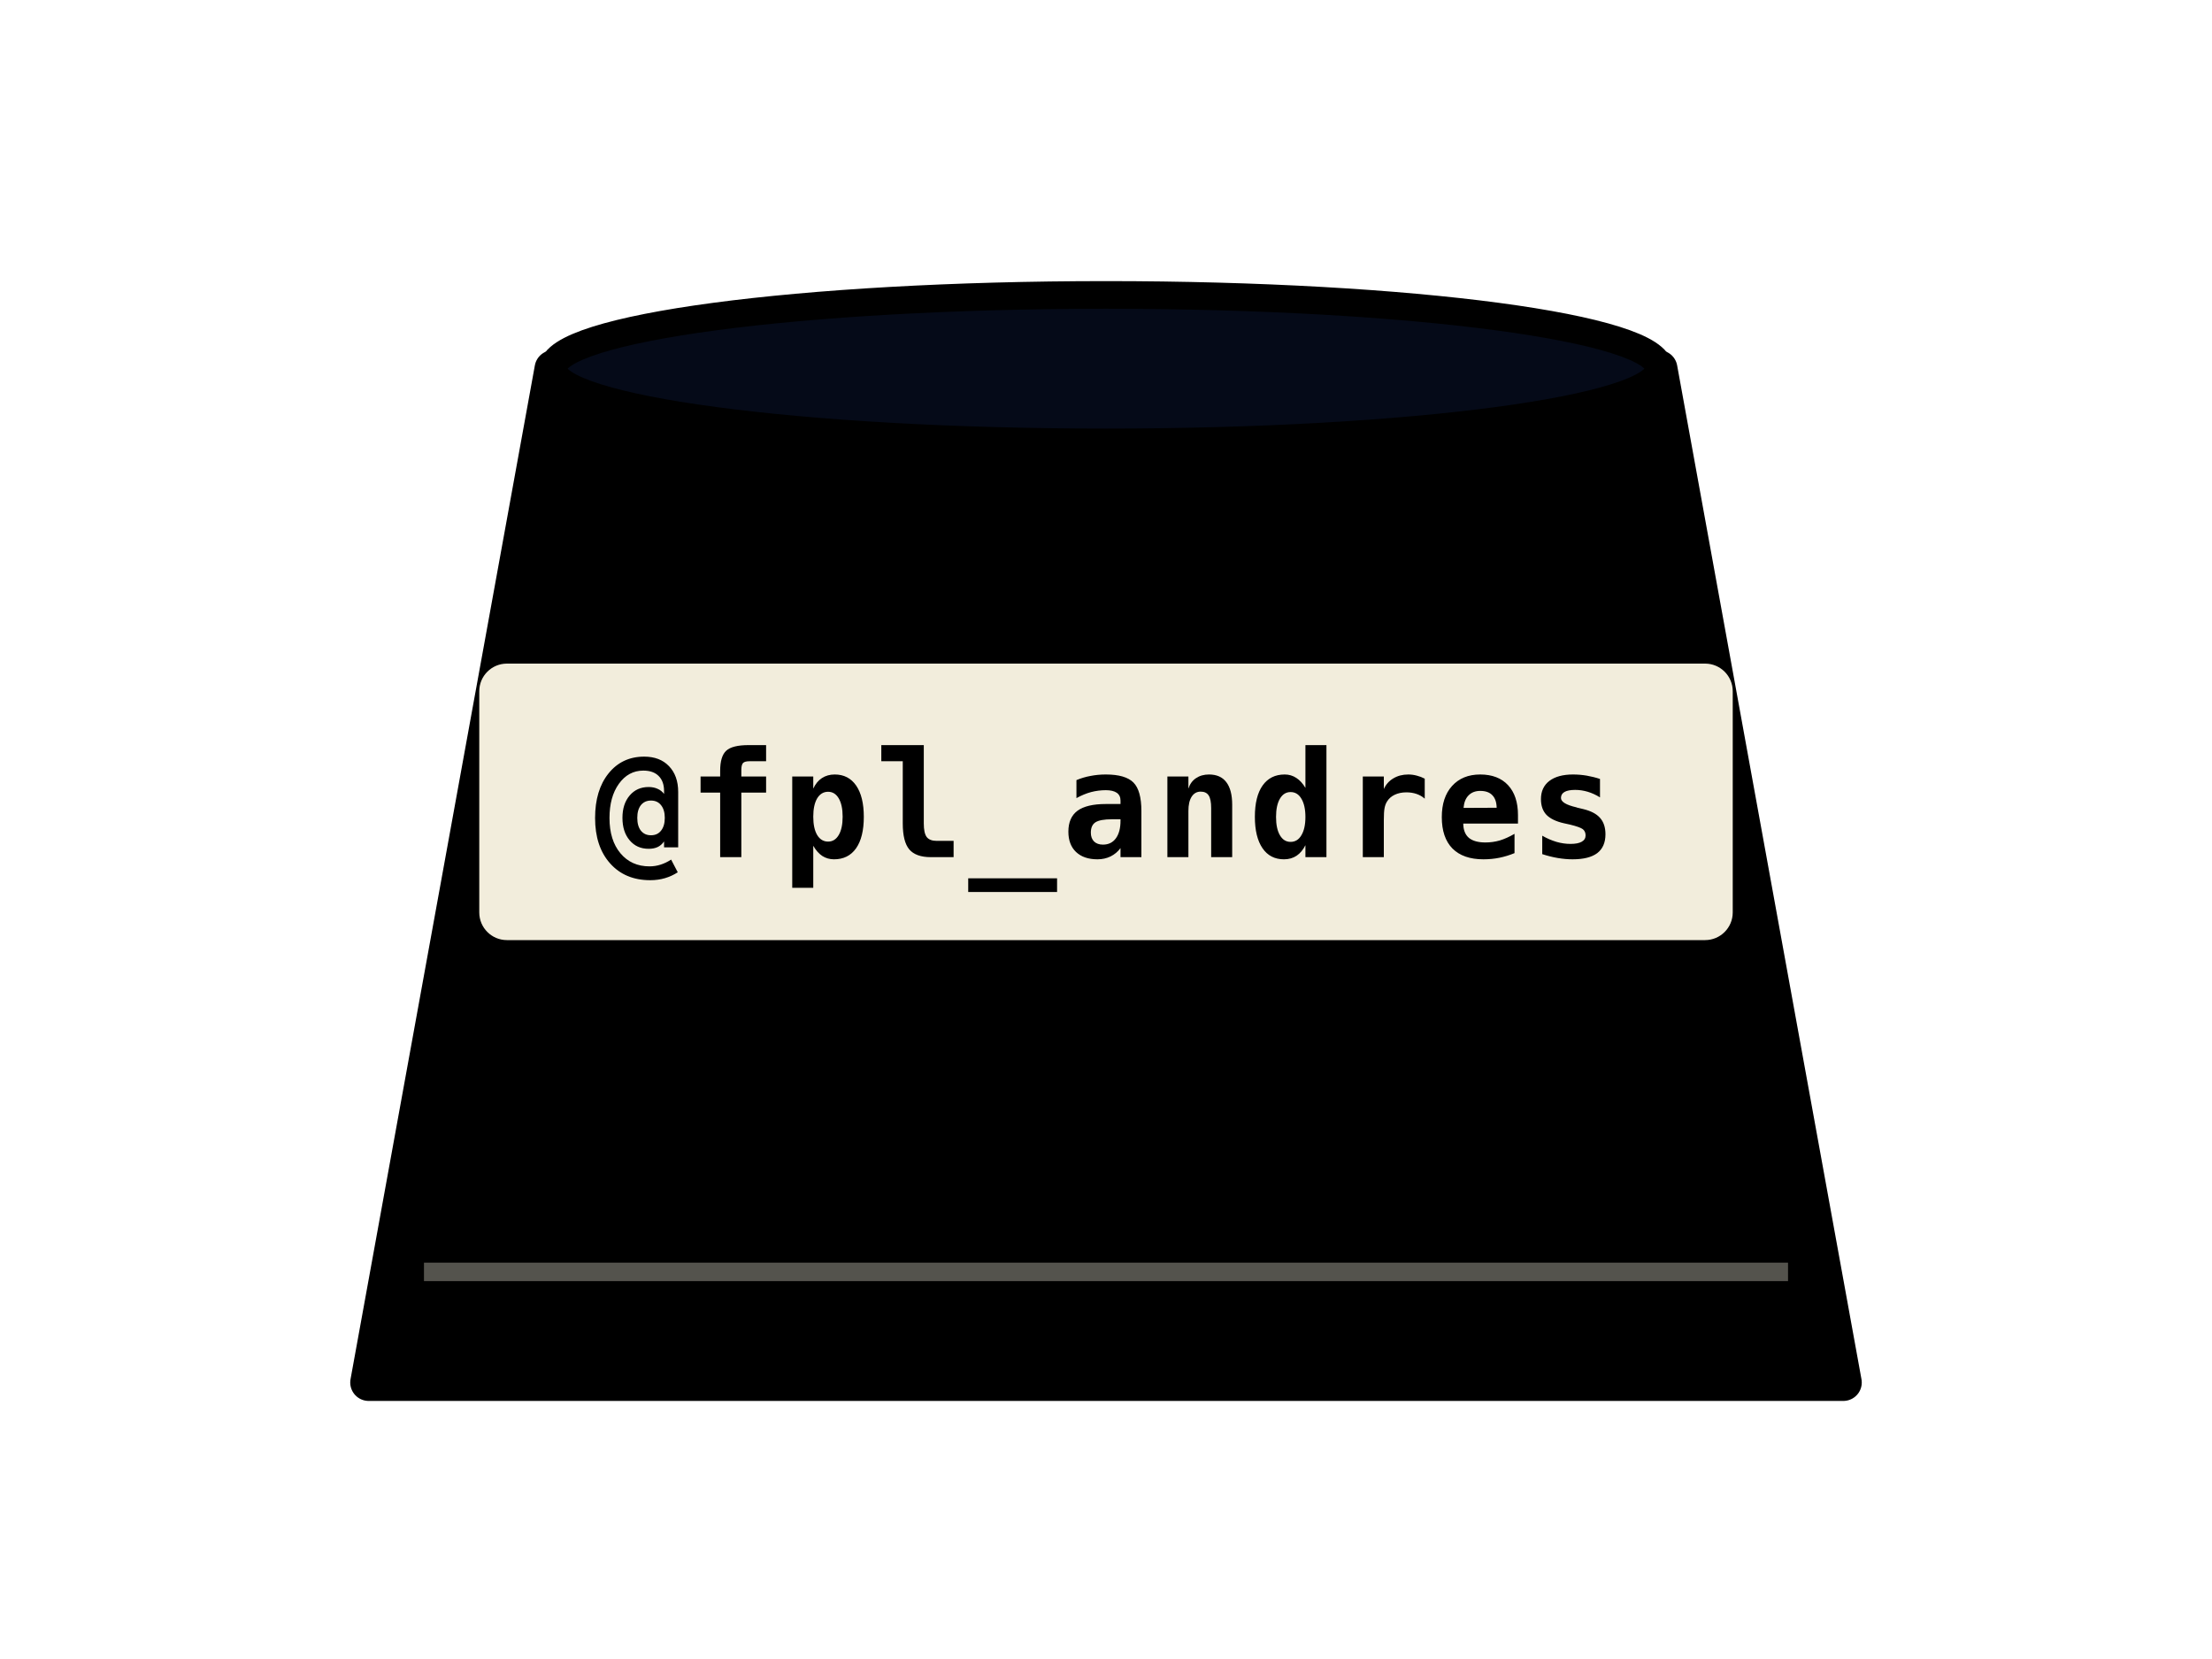
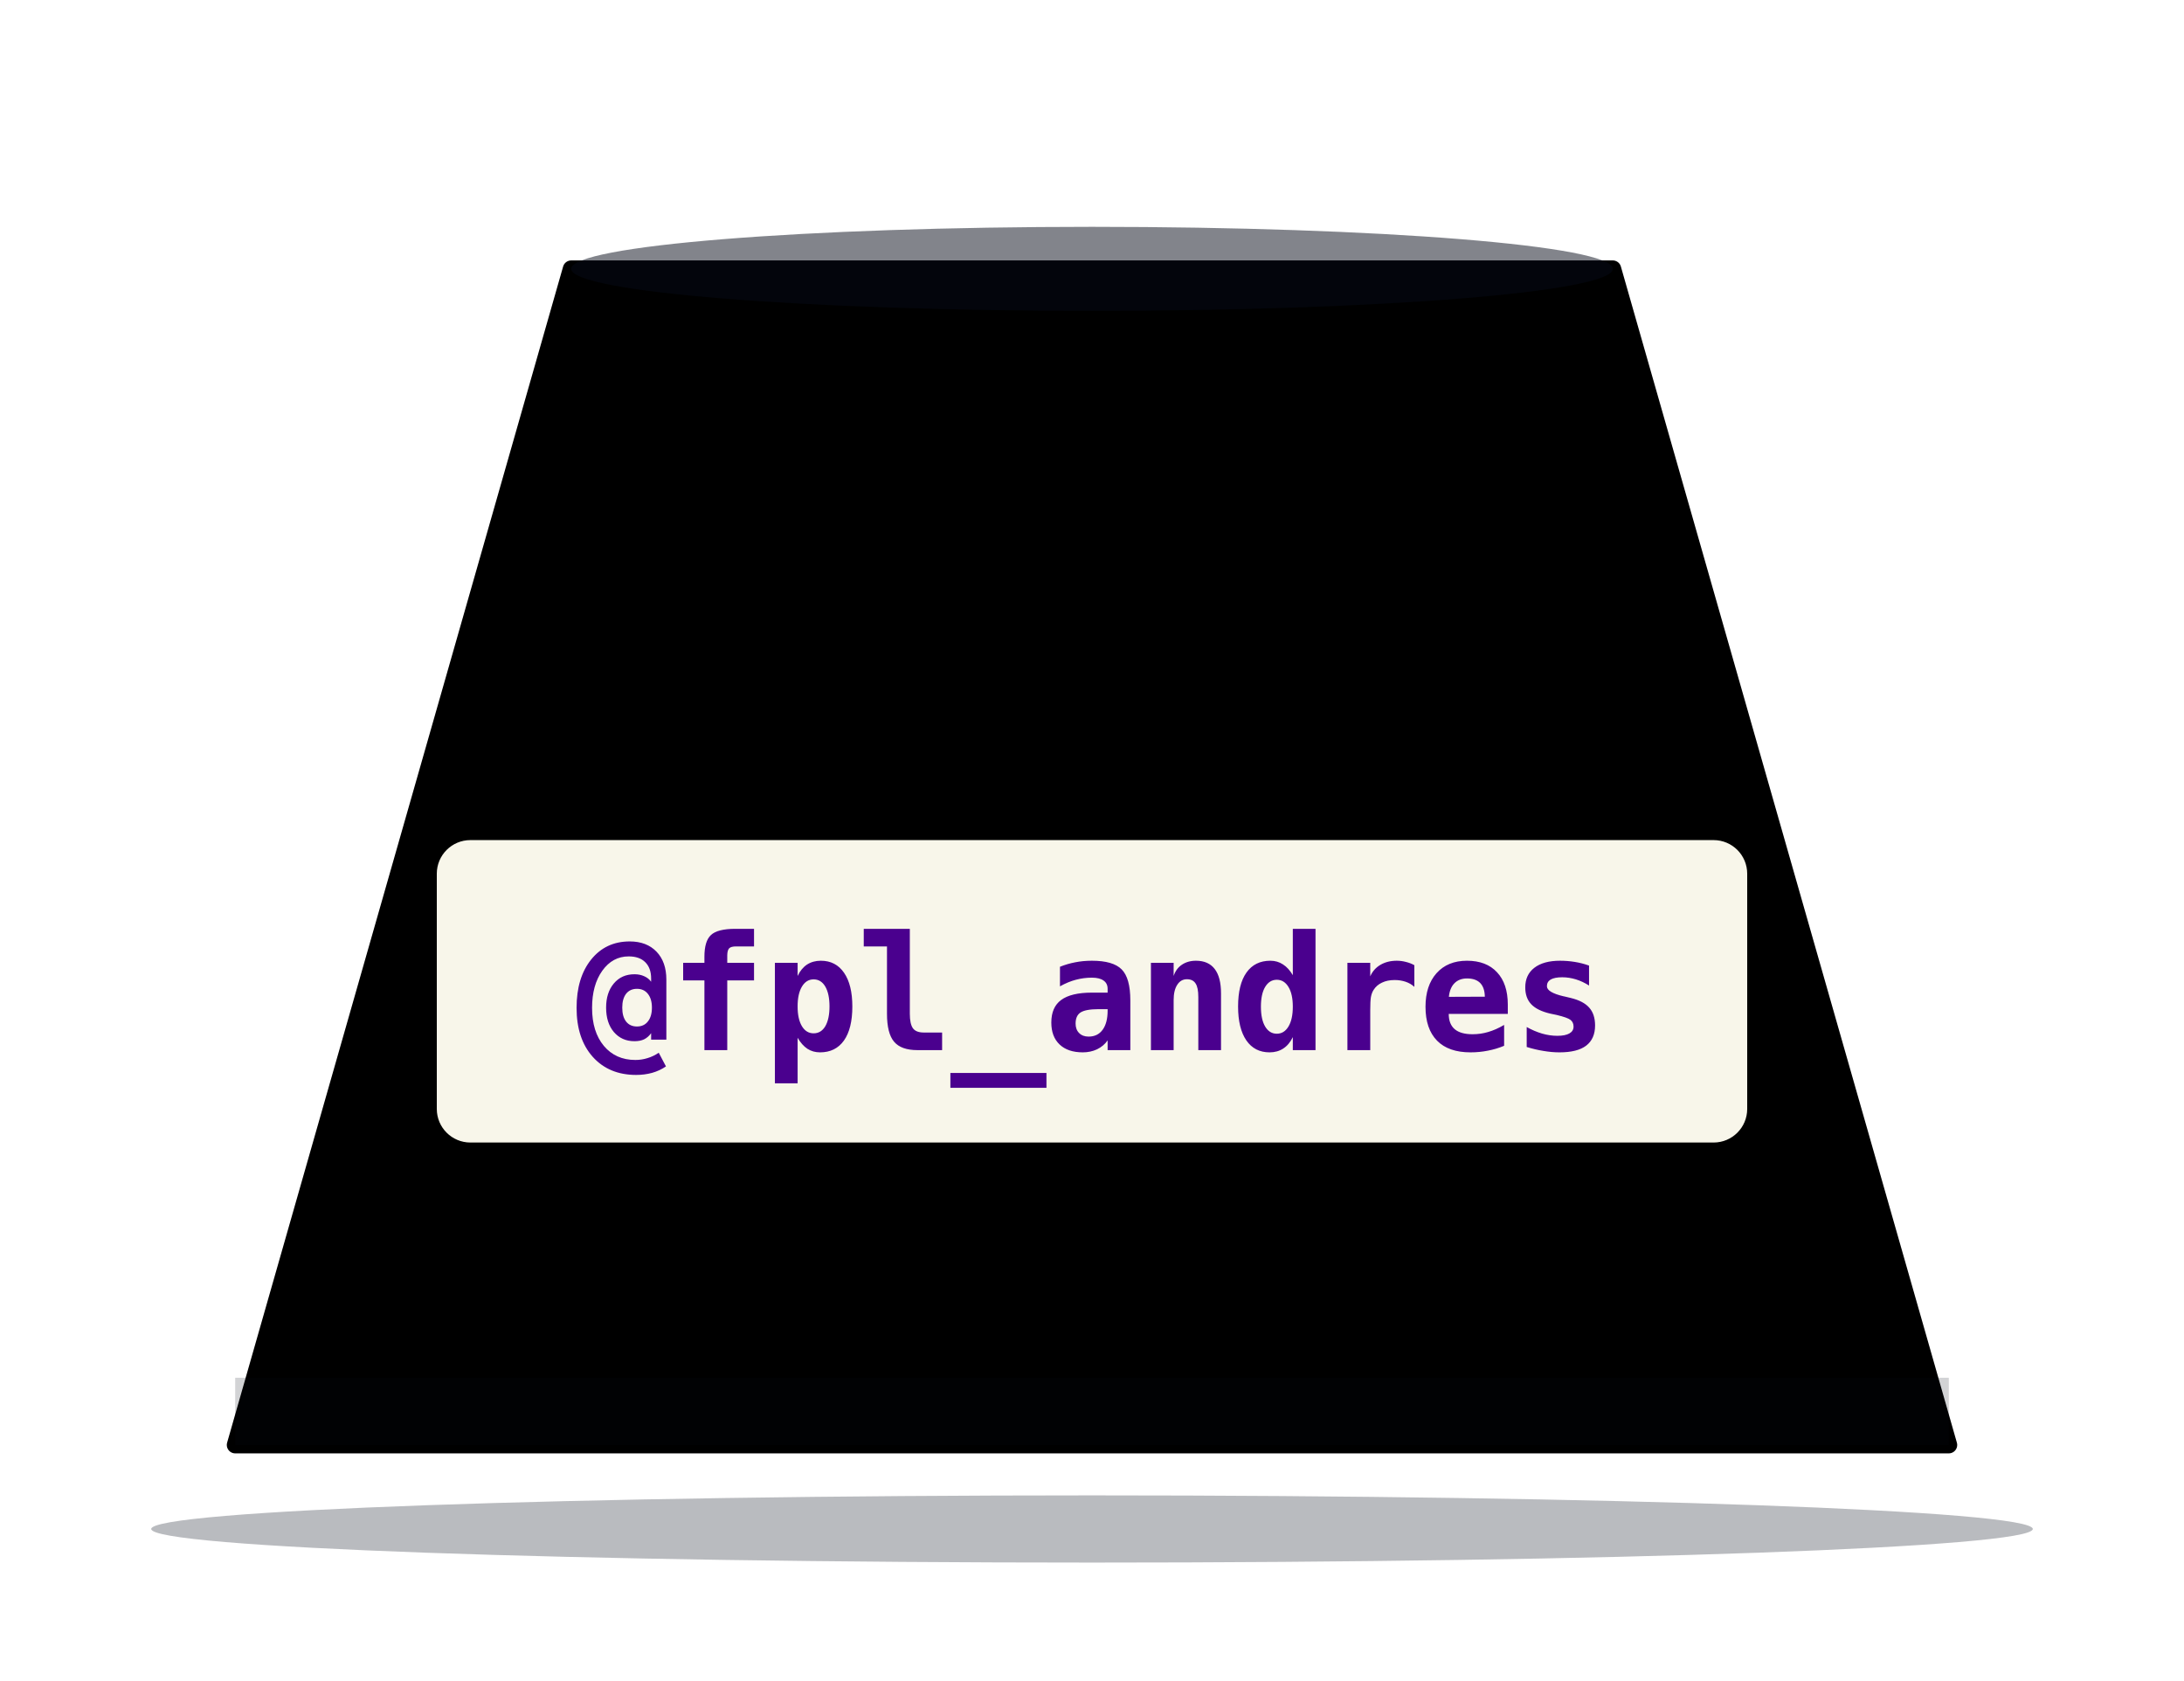
- <svg xmlns="http://www.w3.org/2000/svg" viewBox="0 0 240 180" role="img" aria-label="FPL Andres — the bucket, @fpl_andres">
-   <path d="M 60 40 L 180 40 L 200 150 L 40 150 Z" fill="currentColor" stroke="currentColor" stroke-width="4" stroke-linejoin="round" />
-   <ellipse cx="120" cy="40" rx="60" ry="8" fill="var(--fa-base-deep, #050a18)" stroke="currentColor" stroke-width="3" />
-   <line x1="46" y1="138" x2="194" y2="138" stroke="var(--fa-cream, #f2eddc)" stroke-width="2" opacity="0.35" />
-   <rect x="52" y="72" width="136" height="30" rx="3" fill="var(--fa-cream, #f2eddc)" />
-   <text x="120" y="93" text-anchor="middle" font-family="'IBM Plex Mono', ui-monospace, 'SFMono-Regular', Menlo, monospace" font-size="16" font-weight="700" letter-spacing="0.5" fill="currentColor">
+ <svg xmlns="http://www.w3.org/2000/svg" viewBox="0 0 260 200" role="img" aria-label="FPL Andres — the bucket, @fpl_andres">
+   <ellipse cx="130" cy="182" rx="112" ry="4" fill="var(--fa-surface-deep, #050a18)" opacity="0.28" />
+   <path d="M 68 32        L 192 32        L 232 172        L 28 172        Z" fill="currentColor" stroke="currentColor" stroke-width="2" stroke-linejoin="round" />
+   <rect x="28" y="164" width="204" height="8" fill="var(--fa-surface-deep, #050a18)" opacity="0.18" />
+   <ellipse cx="130" cy="32" rx="62" ry="5" fill="var(--fa-surface-deep, #050a18)" opacity="0.5" />
+   <rect x="52" y="100" width="156" height="36" rx="4" fill="#f8f6ea" />
+   <text x="130" y="125" text-anchor="middle" font-family="'IBM Plex Mono', ui-monospace, 'SFMono-Regular', Menlo, monospace" font-size="19" font-weight="700" letter-spacing="-0.3" fill="#4a008e">
    @fpl_andres
  </text>
</svg>
